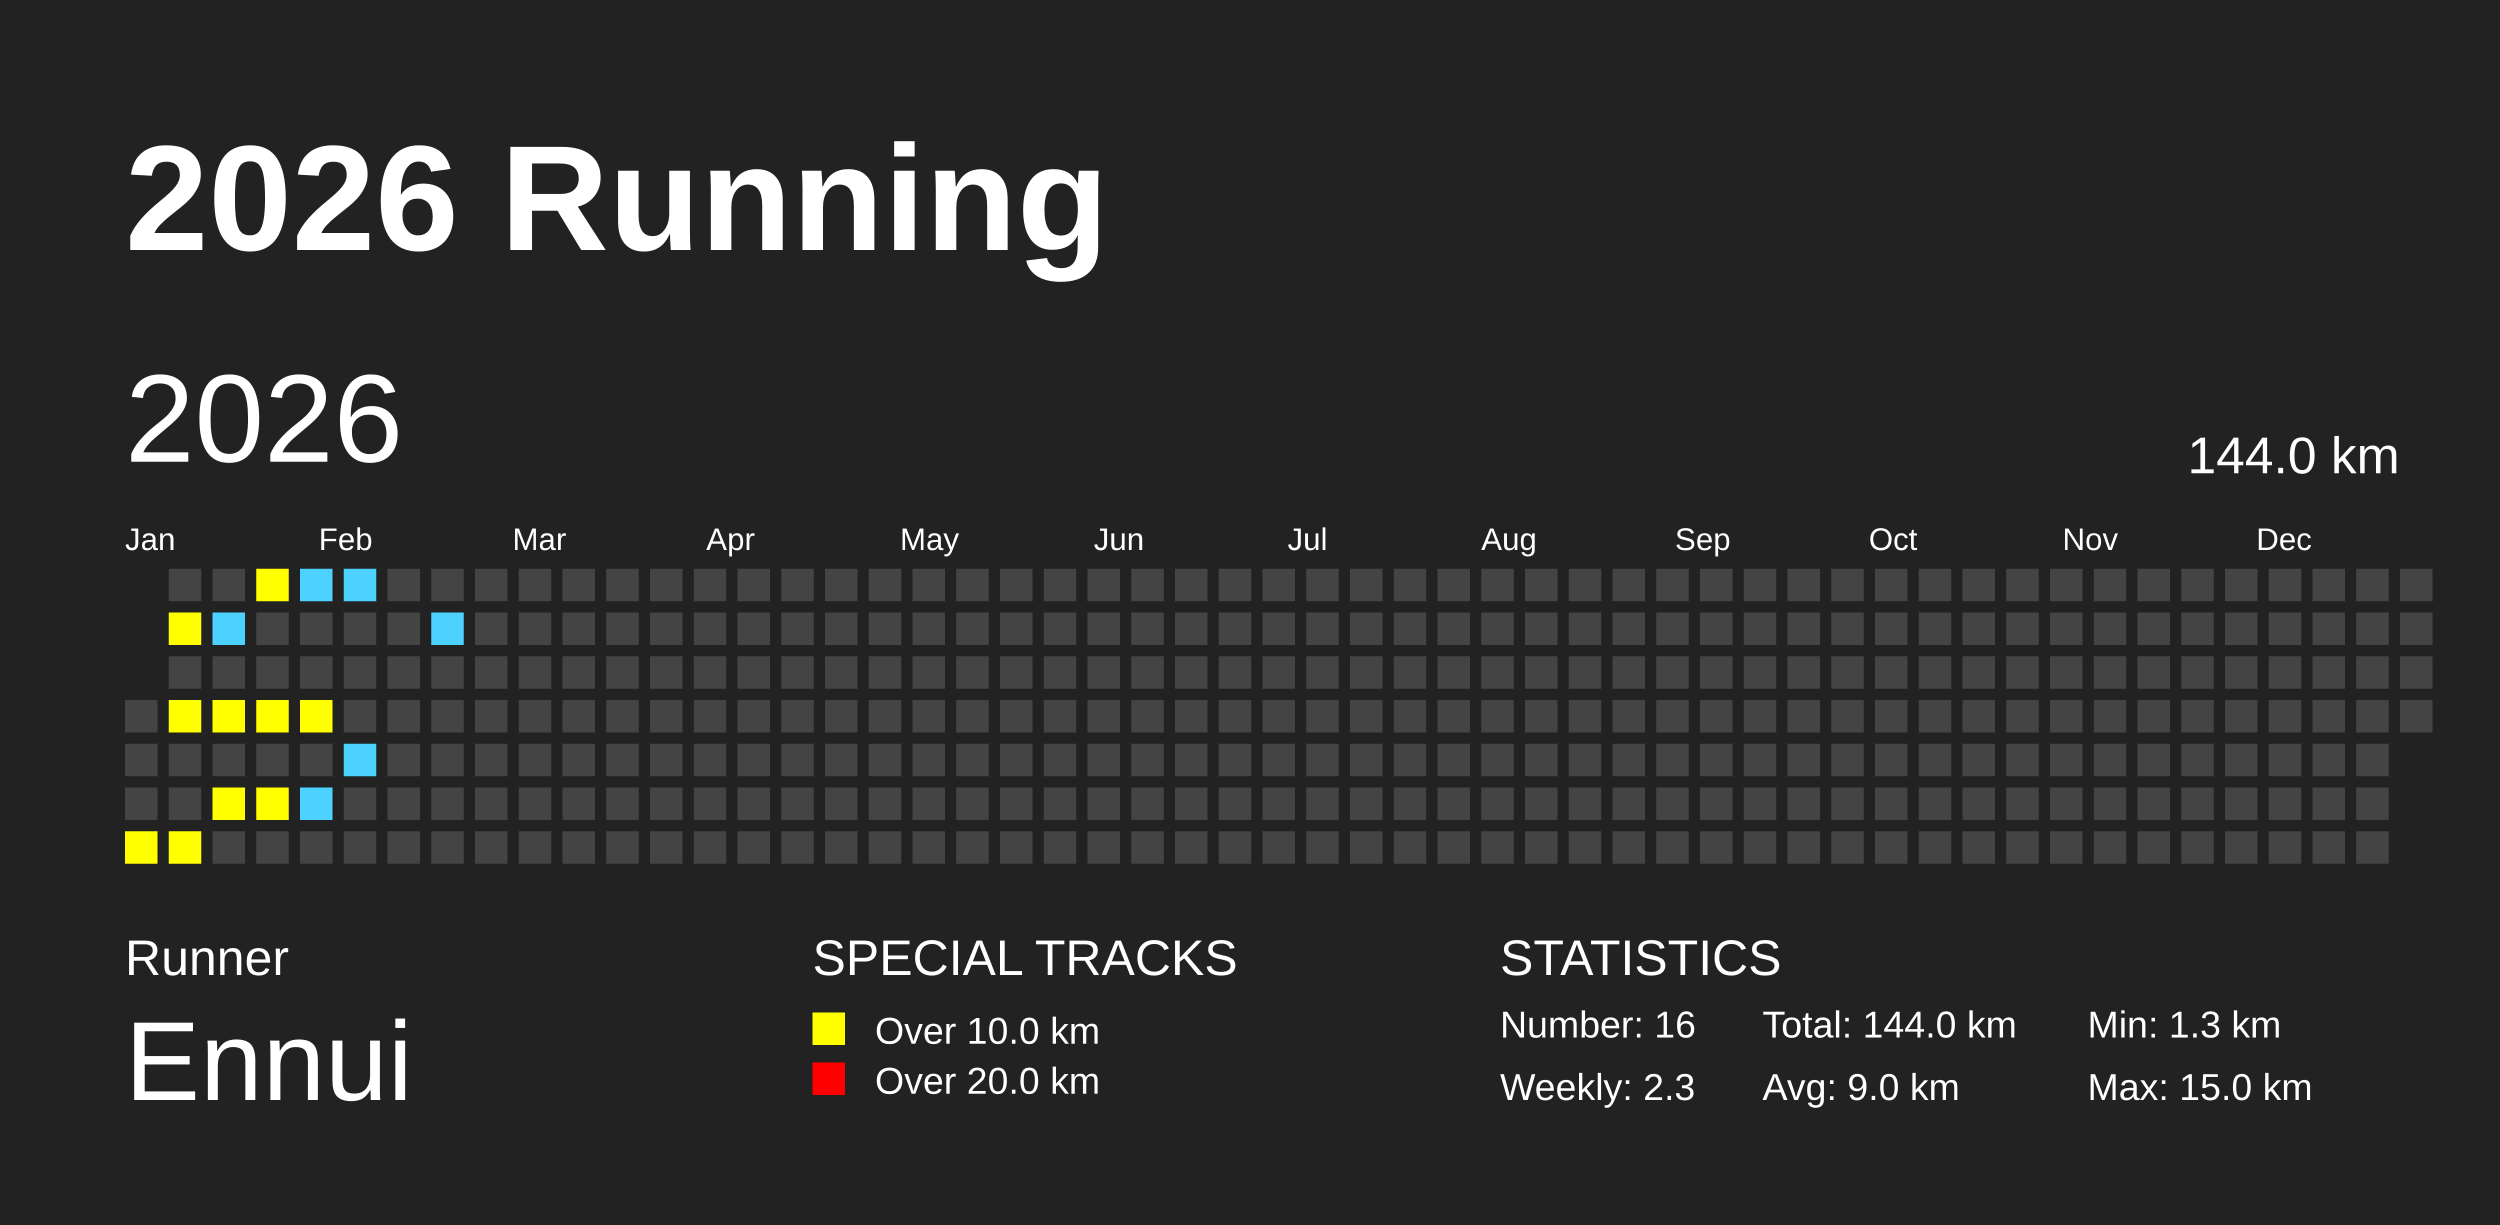
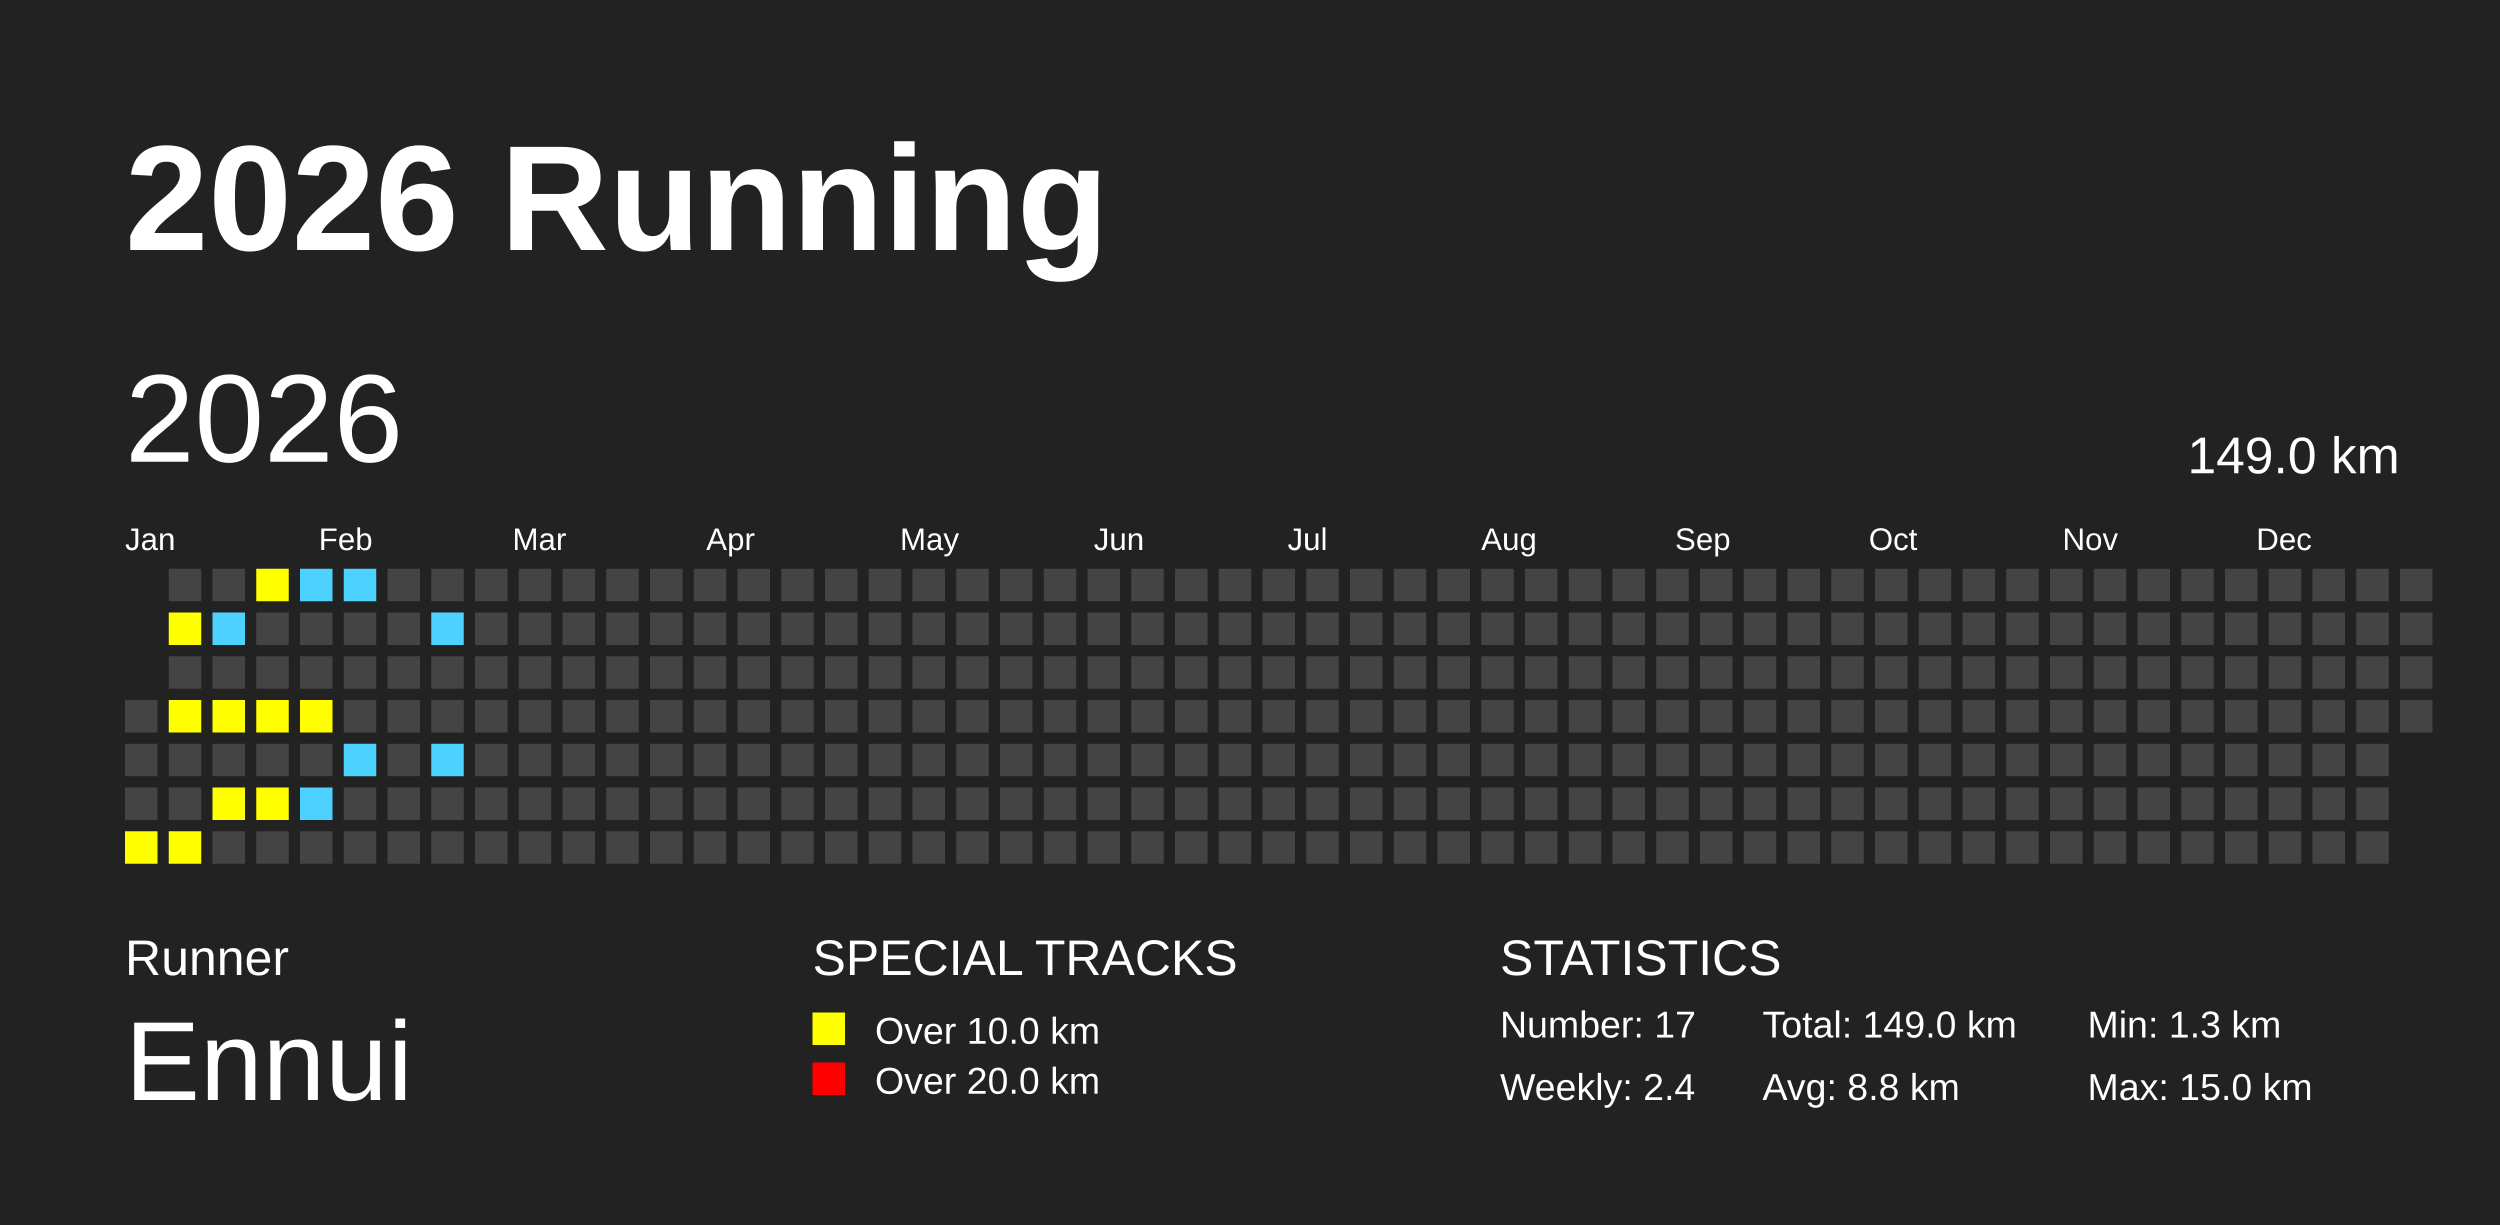
<svg xmlns="http://www.w3.org/2000/svg" baseProfile="full" height="98mm" version="1.1" viewBox="0,0,200,98" width="200mm">
  <defs />
  <rect fill="#222222" height="98" width="200" x="0" y="0" />
  <text fill="#FFFFFF" style="font-size:12px; font-family:Arial; font-weight:bold;" x="10" y="20">2026 Running</text>
  <text fill="#FFFFFF" style="font-size:4px; font-family:Arial" x="10" y="78">Runner</text>
  <text fill="#FFFFFF" style="font-size:9px; font-family:Arial" x="10" y="88">Ennui</text>
  <text fill="#FFFFFF" style="font-size:4px; font-family:Arial" x="65" y="78">SPECIAL TRACKS</text>
  <rect fill="yellow" height="2.6" width="2.6" x="65" y="81" />
  <text fill="#FFFFFF" style="font-size:3px; font-family:Arial" x="70" y="83.5">Over 10.0 km</text>
  <rect fill="red" height="2.6" width="2.6" x="65" y="85" />
  <text fill="#FFFFFF" style="font-size:3px; font-family:Arial" x="70" y="87.5">Over 20.0 km</text>
  <text fill="#FFFFFF" style="font-size:4px; font-family:Arial" x="120" y="78">STATISTICS</text>
-   <text fill="#FFFFFF" style="font-size:3px; font-family:Arial" x="120" y="83">Number: 16</text>
-   <text fill="#FFFFFF" style="font-size:3px; font-family:Arial" x="120" y="88">Weekly: 2.3</text>
-   <text fill="#FFFFFF" style="font-size:3px; font-family:Arial" x="141" y="83">Total: 144.0 km</text>
-   <text fill="#FFFFFF" style="font-size:3px; font-family:Arial" x="141" y="88">Avg: 9.0 km</text>
+   <text fill="#FFFFFF" style="font-size:3px; font-family:Arial" x="120" y="83">Number: 17</text>
+   <text fill="#FFFFFF" style="font-size:3px; font-family:Arial" x="120" y="88">Weekly: 2.4</text>
+   <text fill="#FFFFFF" style="font-size:3px; font-family:Arial" x="141" y="83">Total: 149.0 km</text>
+   <text fill="#FFFFFF" style="font-size:3px; font-family:Arial" x="141" y="88">Avg: 8.8 km</text>
  <text fill="#FFFFFF" style="font-size:3px; font-family:Arial" x="167" y="83">Min: 1.3 km</text>
  <text fill="#FFFFFF" style="font-size:3px; font-family:Arial" x="167" y="88">Max: 15.0 km</text>
  <text dominant-baseline="hanging" fill="#FFFFFF" style="font-size:10.0px; font-family:Arial;" x="10" y="30">2026</text>
-   <text dominant-baseline="hanging" fill="#FFFFFF" style="font-size:4.125px; font-family:Arial;" x="175" y="35">144.0 km</text>
+   <text dominant-baseline="hanging" fill="#FFFFFF" style="font-size:4.125px; font-family:Arial;" x="175" y="35">149.0 km</text>
  <text fill="#FFFFFF" style="font-size:2.5px; font-family:Arial" x="10.0" y="44">Jan</text>
  <text fill="#FFFFFF" style="font-size:2.5px; font-family:Arial" x="25.5" y="44">Feb</text>
  <text fill="#FFFFFF" style="font-size:2.5px; font-family:Arial" x="41.0" y="44">Mar</text>
  <text fill="#FFFFFF" style="font-size:2.5px; font-family:Arial" x="56.5" y="44">Apr</text>
  <text fill="#FFFFFF" style="font-size:2.5px; font-family:Arial" x="72.0" y="44">May</text>
  <text fill="#FFFFFF" style="font-size:2.5px; font-family:Arial" x="87.5" y="44">Jun</text>
  <text fill="#FFFFFF" style="font-size:2.5px; font-family:Arial" x="103.0" y="44">Jul</text>
  <text fill="#FFFFFF" style="font-size:2.5px; font-family:Arial" x="118.5" y="44">Aug</text>
  <text fill="#FFFFFF" style="font-size:2.5px; font-family:Arial" x="134.0" y="44">Sep</text>
  <text fill="#FFFFFF" style="font-size:2.5px; font-family:Arial" x="149.5" y="44">Oct</text>
  <text fill="#FFFFFF" style="font-size:2.5px; font-family:Arial" x="165.0" y="44">Nov</text>
  <text fill="#FFFFFF" style="font-size:2.5px; font-family:Arial" x="180.5" y="44">Dec</text>
  <rect fill="#444444" height="2.6" width="2.6" x="10.0" y="56.0" />
  <rect fill="#444444" height="2.6" width="2.6" x="10.0" y="59.5" />
  <rect fill="#444444" height="2.6" width="2.6" x="10.0" y="63.0" />
  <rect fill="yellow" height="2.6" width="2.6" x="10.0" y="66.5" />
  <rect fill="#444444" height="2.6" width="2.6" x="13.5" y="45.5" />
  <rect fill="yellow" height="2.6" width="2.6" x="13.5" y="49.0" />
  <rect fill="#444444" height="2.6" width="2.6" x="13.5" y="52.5" />
  <rect fill="yellow" height="2.6" width="2.6" x="13.5" y="56.0" />
  <rect fill="#444444" height="2.6" width="2.6" x="13.5" y="59.5" />
  <rect fill="#444444" height="2.6" width="2.6" x="13.5" y="63.0" />
  <rect fill="yellow" height="2.6" width="2.6" x="13.5" y="66.5" />
  <rect fill="#444444" height="2.6" width="2.6" x="17.0" y="45.5" />
  <rect fill="#4DD2FF" height="2.6" width="2.6" x="17.0" y="49.0" />
  <rect fill="#444444" height="2.6" width="2.6" x="17.0" y="52.5" />
  <rect fill="yellow" height="2.6" width="2.6" x="17.0" y="56.0" />
  <rect fill="#444444" height="2.6" width="2.6" x="17.0" y="59.5" />
  <rect fill="yellow" height="2.6" width="2.6" x="17.0" y="63.0" />
  <rect fill="#444444" height="2.6" width="2.6" x="17.0" y="66.5" />
  <rect fill="yellow" height="2.6" width="2.6" x="20.5" y="45.5" />
  <rect fill="#444444" height="2.6" width="2.6" x="20.5" y="49.0" />
  <rect fill="#444444" height="2.6" width="2.6" x="20.5" y="52.5" />
  <rect fill="yellow" height="2.6" width="2.6" x="20.5" y="56.0" />
  <rect fill="#444444" height="2.6" width="2.6" x="20.5" y="59.5" />
  <rect fill="yellow" height="2.6" width="2.6" x="20.5" y="63.0" />
  <rect fill="#444444" height="2.6" width="2.6" x="20.5" y="66.5" />
  <rect fill="#4DD2FF" height="2.6" width="2.6" x="24.0" y="45.5" />
  <rect fill="#444444" height="2.6" width="2.6" x="24.0" y="49.0" />
  <rect fill="#444444" height="2.6" width="2.6" x="24.0" y="52.5" />
  <rect fill="yellow" height="2.6" width="2.6" x="24.0" y="56.0" />
  <rect fill="#444444" height="2.6" width="2.6" x="24.0" y="59.5" />
  <rect fill="#4DD2FF" height="2.6" width="2.6" x="24.0" y="63.0" />
  <rect fill="#444444" height="2.6" width="2.6" x="24.0" y="66.5" />
  <rect fill="#4DD2FF" height="2.6" width="2.6" x="27.5" y="45.5" />
  <rect fill="#444444" height="2.6" width="2.6" x="27.5" y="49.0" />
  <rect fill="#444444" height="2.6" width="2.6" x="27.5" y="52.5" />
  <rect fill="#444444" height="2.6" width="2.6" x="27.5" y="56.0" />
  <rect fill="#4DD2FF" height="2.6" width="2.6" x="27.5" y="59.5" />
  <rect fill="#444444" height="2.6" width="2.6" x="27.5" y="63.0" />
  <rect fill="#444444" height="2.6" width="2.6" x="27.5" y="66.5" />
  <rect fill="#444444" height="2.6" width="2.6" x="31.0" y="45.5" />
  <rect fill="#444444" height="2.6" width="2.6" x="31.0" y="49.0" />
  <rect fill="#444444" height="2.6" width="2.6" x="31.0" y="52.5" />
  <rect fill="#444444" height="2.6" width="2.6" x="31.0" y="56.0" />
  <rect fill="#444444" height="2.6" width="2.6" x="31.0" y="59.5" />
  <rect fill="#444444" height="2.6" width="2.6" x="31.0" y="63.0" />
  <rect fill="#444444" height="2.6" width="2.6" x="31.0" y="66.5" />
  <rect fill="#444444" height="2.6" width="2.6" x="34.5" y="45.5" />
  <rect fill="#4DD2FF" height="2.6" width="2.6" x="34.5" y="49.0" />
  <rect fill="#444444" height="2.6" width="2.6" x="34.5" y="52.5" />
  <rect fill="#444444" height="2.6" width="2.6" x="34.5" y="56.0" />
-   <rect fill="#444444" height="2.6" width="2.6" x="34.5" y="59.5" />
+   <rect fill="#4DD2FF" height="2.6" width="2.6" x="34.5" y="59.5" />
  <rect fill="#444444" height="2.6" width="2.6" x="34.5" y="63.0" />
  <rect fill="#444444" height="2.6" width="2.6" x="34.5" y="66.5" />
  <rect fill="#444444" height="2.6" width="2.6" x="38.0" y="45.5" />
  <rect fill="#444444" height="2.6" width="2.6" x="38.0" y="49.0" />
  <rect fill="#444444" height="2.6" width="2.6" x="38.0" y="52.5" />
  <rect fill="#444444" height="2.6" width="2.6" x="38.0" y="56.0" />
  <rect fill="#444444" height="2.6" width="2.6" x="38.0" y="59.5" />
  <rect fill="#444444" height="2.6" width="2.6" x="38.0" y="63.0" />
  <rect fill="#444444" height="2.6" width="2.6" x="38.0" y="66.5" />
  <rect fill="#444444" height="2.6" width="2.6" x="41.5" y="45.5" />
  <rect fill="#444444" height="2.6" width="2.6" x="41.5" y="49.0" />
  <rect fill="#444444" height="2.6" width="2.6" x="41.5" y="52.5" />
  <rect fill="#444444" height="2.6" width="2.6" x="41.5" y="56.0" />
  <rect fill="#444444" height="2.6" width="2.6" x="41.5" y="59.5" />
  <rect fill="#444444" height="2.6" width="2.6" x="41.5" y="63.0" />
  <rect fill="#444444" height="2.6" width="2.6" x="41.5" y="66.5" />
  <rect fill="#444444" height="2.6" width="2.6" x="45.0" y="45.5" />
  <rect fill="#444444" height="2.6" width="2.6" x="45.0" y="49.0" />
  <rect fill="#444444" height="2.6" width="2.6" x="45.0" y="52.5" />
  <rect fill="#444444" height="2.6" width="2.6" x="45.0" y="56.0" />
  <rect fill="#444444" height="2.6" width="2.6" x="45.0" y="59.5" />
  <rect fill="#444444" height="2.6" width="2.6" x="45.0" y="63.0" />
  <rect fill="#444444" height="2.6" width="2.6" x="45.0" y="66.5" />
  <rect fill="#444444" height="2.6" width="2.6" x="48.5" y="45.5" />
  <rect fill="#444444" height="2.6" width="2.6" x="48.5" y="49.0" />
  <rect fill="#444444" height="2.6" width="2.6" x="48.5" y="52.5" />
  <rect fill="#444444" height="2.6" width="2.6" x="48.5" y="56.0" />
  <rect fill="#444444" height="2.6" width="2.6" x="48.5" y="59.5" />
  <rect fill="#444444" height="2.6" width="2.6" x="48.5" y="63.0" />
  <rect fill="#444444" height="2.6" width="2.6" x="48.5" y="66.5" />
  <rect fill="#444444" height="2.6" width="2.6" x="52.0" y="45.5" />
  <rect fill="#444444" height="2.6" width="2.6" x="52.0" y="49.0" />
  <rect fill="#444444" height="2.6" width="2.6" x="52.0" y="52.5" />
  <rect fill="#444444" height="2.6" width="2.6" x="52.0" y="56.0" />
  <rect fill="#444444" height="2.6" width="2.6" x="52.0" y="59.5" />
  <rect fill="#444444" height="2.6" width="2.6" x="52.0" y="63.0" />
  <rect fill="#444444" height="2.6" width="2.6" x="52.0" y="66.5" />
  <rect fill="#444444" height="2.6" width="2.6" x="55.5" y="45.5" />
  <rect fill="#444444" height="2.6" width="2.6" x="55.5" y="49.0" />
  <rect fill="#444444" height="2.6" width="2.6" x="55.5" y="52.5" />
  <rect fill="#444444" height="2.6" width="2.6" x="55.5" y="56.0" />
  <rect fill="#444444" height="2.6" width="2.6" x="55.5" y="59.5" />
  <rect fill="#444444" height="2.6" width="2.6" x="55.5" y="63.0" />
  <rect fill="#444444" height="2.6" width="2.6" x="55.5" y="66.5" />
  <rect fill="#444444" height="2.6" width="2.6" x="59.0" y="45.5" />
  <rect fill="#444444" height="2.6" width="2.6" x="59.0" y="49.0" />
  <rect fill="#444444" height="2.6" width="2.6" x="59.0" y="52.5" />
  <rect fill="#444444" height="2.6" width="2.6" x="59.0" y="56.0" />
  <rect fill="#444444" height="2.6" width="2.6" x="59.0" y="59.5" />
  <rect fill="#444444" height="2.6" width="2.6" x="59.0" y="63.0" />
  <rect fill="#444444" height="2.6" width="2.6" x="59.0" y="66.5" />
  <rect fill="#444444" height="2.6" width="2.6" x="62.5" y="45.5" />
  <rect fill="#444444" height="2.6" width="2.6" x="62.5" y="49.0" />
  <rect fill="#444444" height="2.6" width="2.6" x="62.5" y="52.5" />
  <rect fill="#444444" height="2.6" width="2.6" x="62.5" y="56.0" />
  <rect fill="#444444" height="2.6" width="2.6" x="62.5" y="59.5" />
  <rect fill="#444444" height="2.6" width="2.6" x="62.5" y="63.0" />
  <rect fill="#444444" height="2.6" width="2.6" x="62.5" y="66.5" />
  <rect fill="#444444" height="2.6" width="2.6" x="66.0" y="45.5" />
  <rect fill="#444444" height="2.6" width="2.6" x="66.0" y="49.0" />
  <rect fill="#444444" height="2.6" width="2.6" x="66.0" y="52.5" />
  <rect fill="#444444" height="2.6" width="2.6" x="66.0" y="56.0" />
  <rect fill="#444444" height="2.6" width="2.6" x="66.0" y="59.5" />
  <rect fill="#444444" height="2.6" width="2.6" x="66.0" y="63.0" />
  <rect fill="#444444" height="2.6" width="2.6" x="66.0" y="66.5" />
  <rect fill="#444444" height="2.6" width="2.6" x="69.5" y="45.5" />
  <rect fill="#444444" height="2.6" width="2.6" x="69.5" y="49.0" />
  <rect fill="#444444" height="2.6" width="2.6" x="69.5" y="52.5" />
  <rect fill="#444444" height="2.6" width="2.6" x="69.5" y="56.0" />
  <rect fill="#444444" height="2.6" width="2.6" x="69.5" y="59.5" />
  <rect fill="#444444" height="2.6" width="2.6" x="69.5" y="63.0" />
  <rect fill="#444444" height="2.6" width="2.6" x="69.5" y="66.5" />
  <rect fill="#444444" height="2.6" width="2.6" x="73.0" y="45.5" />
  <rect fill="#444444" height="2.6" width="2.6" x="73.0" y="49.0" />
  <rect fill="#444444" height="2.6" width="2.6" x="73.0" y="52.5" />
  <rect fill="#444444" height="2.6" width="2.6" x="73.0" y="56.0" />
  <rect fill="#444444" height="2.6" width="2.6" x="73.0" y="59.5" />
  <rect fill="#444444" height="2.6" width="2.6" x="73.0" y="63.0" />
  <rect fill="#444444" height="2.6" width="2.6" x="73.0" y="66.5" />
  <rect fill="#444444" height="2.6" width="2.6" x="76.5" y="45.5" />
  <rect fill="#444444" height="2.6" width="2.6" x="76.5" y="49.0" />
  <rect fill="#444444" height="2.6" width="2.6" x="76.5" y="52.5" />
  <rect fill="#444444" height="2.6" width="2.6" x="76.5" y="56.0" />
  <rect fill="#444444" height="2.6" width="2.6" x="76.5" y="59.5" />
  <rect fill="#444444" height="2.6" width="2.6" x="76.5" y="63.0" />
  <rect fill="#444444" height="2.6" width="2.6" x="76.5" y="66.5" />
  <rect fill="#444444" height="2.6" width="2.6" x="80.0" y="45.5" />
  <rect fill="#444444" height="2.6" width="2.6" x="80.0" y="49.0" />
  <rect fill="#444444" height="2.6" width="2.6" x="80.0" y="52.5" />
  <rect fill="#444444" height="2.6" width="2.6" x="80.0" y="56.0" />
  <rect fill="#444444" height="2.6" width="2.6" x="80.0" y="59.5" />
  <rect fill="#444444" height="2.6" width="2.6" x="80.0" y="63.0" />
  <rect fill="#444444" height="2.6" width="2.6" x="80.0" y="66.5" />
  <rect fill="#444444" height="2.6" width="2.6" x="83.5" y="45.5" />
  <rect fill="#444444" height="2.6" width="2.6" x="83.5" y="49.0" />
  <rect fill="#444444" height="2.6" width="2.6" x="83.5" y="52.5" />
  <rect fill="#444444" height="2.6" width="2.6" x="83.5" y="56.0" />
  <rect fill="#444444" height="2.6" width="2.6" x="83.5" y="59.5" />
  <rect fill="#444444" height="2.6" width="2.6" x="83.5" y="63.0" />
  <rect fill="#444444" height="2.6" width="2.6" x="83.5" y="66.5" />
  <rect fill="#444444" height="2.6" width="2.6" x="87.0" y="45.5" />
  <rect fill="#444444" height="2.6" width="2.6" x="87.0" y="49.0" />
  <rect fill="#444444" height="2.6" width="2.6" x="87.0" y="52.5" />
  <rect fill="#444444" height="2.6" width="2.6" x="87.0" y="56.0" />
  <rect fill="#444444" height="2.6" width="2.6" x="87.0" y="59.5" />
  <rect fill="#444444" height="2.6" width="2.6" x="87.0" y="63.0" />
  <rect fill="#444444" height="2.6" width="2.6" x="87.0" y="66.5" />
  <rect fill="#444444" height="2.6" width="2.6" x="90.5" y="45.5" />
  <rect fill="#444444" height="2.6" width="2.6" x="90.5" y="49.0" />
  <rect fill="#444444" height="2.6" width="2.6" x="90.5" y="52.5" />
  <rect fill="#444444" height="2.6" width="2.6" x="90.5" y="56.0" />
  <rect fill="#444444" height="2.6" width="2.6" x="90.5" y="59.5" />
  <rect fill="#444444" height="2.6" width="2.6" x="90.5" y="63.0" />
  <rect fill="#444444" height="2.6" width="2.6" x="90.5" y="66.5" />
  <rect fill="#444444" height="2.6" width="2.6" x="94.0" y="45.5" />
  <rect fill="#444444" height="2.6" width="2.6" x="94.0" y="49.0" />
  <rect fill="#444444" height="2.6" width="2.6" x="94.0" y="52.5" />
  <rect fill="#444444" height="2.6" width="2.6" x="94.0" y="56.0" />
  <rect fill="#444444" height="2.6" width="2.6" x="94.0" y="59.5" />
  <rect fill="#444444" height="2.6" width="2.6" x="94.0" y="63.0" />
  <rect fill="#444444" height="2.6" width="2.6" x="94.0" y="66.5" />
  <rect fill="#444444" height="2.6" width="2.6" x="97.5" y="45.5" />
  <rect fill="#444444" height="2.6" width="2.6" x="97.5" y="49.0" />
  <rect fill="#444444" height="2.6" width="2.6" x="97.5" y="52.5" />
  <rect fill="#444444" height="2.6" width="2.6" x="97.5" y="56.0" />
  <rect fill="#444444" height="2.6" width="2.6" x="97.5" y="59.5" />
  <rect fill="#444444" height="2.6" width="2.6" x="97.5" y="63.0" />
  <rect fill="#444444" height="2.6" width="2.6" x="97.5" y="66.5" />
  <rect fill="#444444" height="2.6" width="2.6" x="101.0" y="45.5" />
  <rect fill="#444444" height="2.6" width="2.6" x="101.0" y="49.0" />
  <rect fill="#444444" height="2.6" width="2.6" x="101.0" y="52.5" />
  <rect fill="#444444" height="2.6" width="2.6" x="101.0" y="56.0" />
  <rect fill="#444444" height="2.6" width="2.6" x="101.0" y="59.5" />
  <rect fill="#444444" height="2.6" width="2.6" x="101.0" y="63.0" />
  <rect fill="#444444" height="2.6" width="2.6" x="101.0" y="66.5" />
  <rect fill="#444444" height="2.6" width="2.6" x="104.5" y="45.5" />
  <rect fill="#444444" height="2.6" width="2.6" x="104.5" y="49.0" />
  <rect fill="#444444" height="2.6" width="2.6" x="104.5" y="52.5" />
  <rect fill="#444444" height="2.6" width="2.6" x="104.5" y="56.0" />
  <rect fill="#444444" height="2.6" width="2.6" x="104.5" y="59.5" />
  <rect fill="#444444" height="2.6" width="2.6" x="104.5" y="63.0" />
  <rect fill="#444444" height="2.6" width="2.6" x="104.5" y="66.5" />
  <rect fill="#444444" height="2.6" width="2.6" x="108.0" y="45.5" />
  <rect fill="#444444" height="2.6" width="2.6" x="108.0" y="49.0" />
  <rect fill="#444444" height="2.6" width="2.6" x="108.0" y="52.5" />
  <rect fill="#444444" height="2.6" width="2.6" x="108.0" y="56.0" />
  <rect fill="#444444" height="2.6" width="2.6" x="108.0" y="59.5" />
  <rect fill="#444444" height="2.6" width="2.6" x="108.0" y="63.0" />
  <rect fill="#444444" height="2.6" width="2.6" x="108.0" y="66.5" />
  <rect fill="#444444" height="2.6" width="2.6" x="111.5" y="45.5" />
  <rect fill="#444444" height="2.6" width="2.6" x="111.5" y="49.0" />
  <rect fill="#444444" height="2.6" width="2.6" x="111.5" y="52.5" />
  <rect fill="#444444" height="2.6" width="2.6" x="111.5" y="56.0" />
  <rect fill="#444444" height="2.6" width="2.6" x="111.5" y="59.5" />
  <rect fill="#444444" height="2.6" width="2.6" x="111.5" y="63.0" />
  <rect fill="#444444" height="2.6" width="2.6" x="111.5" y="66.5" />
  <rect fill="#444444" height="2.6" width="2.6" x="115.0" y="45.5" />
  <rect fill="#444444" height="2.6" width="2.6" x="115.0" y="49.0" />
  <rect fill="#444444" height="2.6" width="2.6" x="115.0" y="52.5" />
  <rect fill="#444444" height="2.6" width="2.6" x="115.0" y="56.0" />
  <rect fill="#444444" height="2.6" width="2.6" x="115.0" y="59.5" />
  <rect fill="#444444" height="2.6" width="2.6" x="115.0" y="63.0" />
  <rect fill="#444444" height="2.6" width="2.6" x="115.0" y="66.5" />
  <rect fill="#444444" height="2.6" width="2.6" x="118.5" y="45.5" />
  <rect fill="#444444" height="2.6" width="2.6" x="118.5" y="49.0" />
  <rect fill="#444444" height="2.6" width="2.6" x="118.5" y="52.5" />
  <rect fill="#444444" height="2.6" width="2.6" x="118.5" y="56.0" />
  <rect fill="#444444" height="2.6" width="2.6" x="118.5" y="59.5" />
  <rect fill="#444444" height="2.6" width="2.6" x="118.5" y="63.0" />
  <rect fill="#444444" height="2.6" width="2.6" x="118.5" y="66.5" />
  <rect fill="#444444" height="2.6" width="2.6" x="122.0" y="45.5" />
  <rect fill="#444444" height="2.6" width="2.6" x="122.0" y="49.0" />
  <rect fill="#444444" height="2.6" width="2.6" x="122.0" y="52.5" />
  <rect fill="#444444" height="2.6" width="2.6" x="122.0" y="56.0" />
  <rect fill="#444444" height="2.6" width="2.6" x="122.0" y="59.5" />
  <rect fill="#444444" height="2.6" width="2.6" x="122.0" y="63.0" />
  <rect fill="#444444" height="2.6" width="2.6" x="122.0" y="66.5" />
  <rect fill="#444444" height="2.6" width="2.6" x="125.5" y="45.5" />
  <rect fill="#444444" height="2.6" width="2.6" x="125.5" y="49.0" />
  <rect fill="#444444" height="2.6" width="2.6" x="125.5" y="52.5" />
  <rect fill="#444444" height="2.6" width="2.6" x="125.5" y="56.0" />
  <rect fill="#444444" height="2.6" width="2.6" x="125.5" y="59.5" />
  <rect fill="#444444" height="2.6" width="2.6" x="125.5" y="63.0" />
  <rect fill="#444444" height="2.6" width="2.6" x="125.5" y="66.5" />
  <rect fill="#444444" height="2.6" width="2.6" x="129.0" y="45.5" />
  <rect fill="#444444" height="2.6" width="2.6" x="129.0" y="49.0" />
  <rect fill="#444444" height="2.6" width="2.6" x="129.0" y="52.5" />
  <rect fill="#444444" height="2.6" width="2.6" x="129.0" y="56.0" />
  <rect fill="#444444" height="2.6" width="2.6" x="129.0" y="59.5" />
  <rect fill="#444444" height="2.6" width="2.6" x="129.0" y="63.0" />
  <rect fill="#444444" height="2.6" width="2.6" x="129.0" y="66.5" />
  <rect fill="#444444" height="2.6" width="2.6" x="132.5" y="45.5" />
  <rect fill="#444444" height="2.6" width="2.6" x="132.5" y="49.0" />
  <rect fill="#444444" height="2.6" width="2.6" x="132.5" y="52.5" />
  <rect fill="#444444" height="2.6" width="2.6" x="132.5" y="56.0" />
  <rect fill="#444444" height="2.6" width="2.6" x="132.5" y="59.5" />
  <rect fill="#444444" height="2.6" width="2.6" x="132.5" y="63.0" />
  <rect fill="#444444" height="2.6" width="2.6" x="132.5" y="66.5" />
  <rect fill="#444444" height="2.6" width="2.6" x="136.0" y="45.5" />
  <rect fill="#444444" height="2.6" width="2.6" x="136.0" y="49.0" />
  <rect fill="#444444" height="2.6" width="2.6" x="136.0" y="52.5" />
  <rect fill="#444444" height="2.6" width="2.6" x="136.0" y="56.0" />
  <rect fill="#444444" height="2.6" width="2.6" x="136.0" y="59.5" />
  <rect fill="#444444" height="2.6" width="2.6" x="136.0" y="63.0" />
  <rect fill="#444444" height="2.6" width="2.6" x="136.0" y="66.5" />
  <rect fill="#444444" height="2.6" width="2.6" x="139.5" y="45.5" />
  <rect fill="#444444" height="2.6" width="2.6" x="139.5" y="49.0" />
  <rect fill="#444444" height="2.6" width="2.6" x="139.5" y="52.5" />
  <rect fill="#444444" height="2.6" width="2.6" x="139.5" y="56.0" />
  <rect fill="#444444" height="2.6" width="2.6" x="139.5" y="59.5" />
  <rect fill="#444444" height="2.6" width="2.6" x="139.5" y="63.0" />
  <rect fill="#444444" height="2.6" width="2.6" x="139.5" y="66.5" />
  <rect fill="#444444" height="2.6" width="2.6" x="143.0" y="45.5" />
  <rect fill="#444444" height="2.6" width="2.6" x="143.0" y="49.0" />
  <rect fill="#444444" height="2.6" width="2.6" x="143.0" y="52.5" />
  <rect fill="#444444" height="2.6" width="2.6" x="143.0" y="56.0" />
  <rect fill="#444444" height="2.6" width="2.6" x="143.0" y="59.5" />
  <rect fill="#444444" height="2.6" width="2.6" x="143.0" y="63.0" />
  <rect fill="#444444" height="2.6" width="2.6" x="143.0" y="66.5" />
  <rect fill="#444444" height="2.6" width="2.6" x="146.5" y="45.5" />
  <rect fill="#444444" height="2.6" width="2.6" x="146.5" y="49.0" />
  <rect fill="#444444" height="2.6" width="2.6" x="146.5" y="52.5" />
  <rect fill="#444444" height="2.6" width="2.6" x="146.5" y="56.0" />
  <rect fill="#444444" height="2.6" width="2.6" x="146.5" y="59.5" />
  <rect fill="#444444" height="2.6" width="2.6" x="146.5" y="63.0" />
  <rect fill="#444444" height="2.6" width="2.6" x="146.5" y="66.5" />
  <rect fill="#444444" height="2.6" width="2.6" x="150.0" y="45.5" />
  <rect fill="#444444" height="2.6" width="2.6" x="150.0" y="49.0" />
  <rect fill="#444444" height="2.6" width="2.6" x="150.0" y="52.5" />
  <rect fill="#444444" height="2.6" width="2.6" x="150.0" y="56.0" />
  <rect fill="#444444" height="2.6" width="2.6" x="150.0" y="59.5" />
  <rect fill="#444444" height="2.6" width="2.6" x="150.0" y="63.0" />
  <rect fill="#444444" height="2.6" width="2.6" x="150.0" y="66.5" />
  <rect fill="#444444" height="2.6" width="2.6" x="153.5" y="45.5" />
  <rect fill="#444444" height="2.6" width="2.6" x="153.5" y="49.0" />
  <rect fill="#444444" height="2.6" width="2.6" x="153.5" y="52.5" />
  <rect fill="#444444" height="2.6" width="2.6" x="153.5" y="56.0" />
  <rect fill="#444444" height="2.6" width="2.6" x="153.5" y="59.5" />
  <rect fill="#444444" height="2.6" width="2.6" x="153.5" y="63.0" />
  <rect fill="#444444" height="2.6" width="2.6" x="153.5" y="66.5" />
  <rect fill="#444444" height="2.6" width="2.6" x="157.0" y="45.5" />
  <rect fill="#444444" height="2.6" width="2.6" x="157.0" y="49.0" />
  <rect fill="#444444" height="2.6" width="2.6" x="157.0" y="52.5" />
  <rect fill="#444444" height="2.6" width="2.6" x="157.0" y="56.0" />
  <rect fill="#444444" height="2.6" width="2.6" x="157.0" y="59.5" />
  <rect fill="#444444" height="2.6" width="2.6" x="157.0" y="63.0" />
  <rect fill="#444444" height="2.6" width="2.6" x="157.0" y="66.5" />
  <rect fill="#444444" height="2.6" width="2.6" x="160.5" y="45.5" />
  <rect fill="#444444" height="2.6" width="2.6" x="160.5" y="49.0" />
  <rect fill="#444444" height="2.6" width="2.6" x="160.5" y="52.5" />
  <rect fill="#444444" height="2.6" width="2.6" x="160.5" y="56.0" />
  <rect fill="#444444" height="2.6" width="2.6" x="160.5" y="59.5" />
  <rect fill="#444444" height="2.6" width="2.6" x="160.5" y="63.0" />
  <rect fill="#444444" height="2.6" width="2.6" x="160.5" y="66.5" />
  <rect fill="#444444" height="2.6" width="2.6" x="164.0" y="45.5" />
  <rect fill="#444444" height="2.6" width="2.6" x="164.0" y="49.0" />
  <rect fill="#444444" height="2.6" width="2.6" x="164.0" y="52.5" />
  <rect fill="#444444" height="2.6" width="2.6" x="164.0" y="56.0" />
  <rect fill="#444444" height="2.6" width="2.6" x="164.0" y="59.5" />
  <rect fill="#444444" height="2.6" width="2.6" x="164.0" y="63.0" />
  <rect fill="#444444" height="2.6" width="2.6" x="164.0" y="66.5" />
  <rect fill="#444444" height="2.6" width="2.6" x="167.5" y="45.5" />
  <rect fill="#444444" height="2.6" width="2.6" x="167.5" y="49.0" />
  <rect fill="#444444" height="2.6" width="2.6" x="167.5" y="52.5" />
  <rect fill="#444444" height="2.6" width="2.6" x="167.5" y="56.0" />
  <rect fill="#444444" height="2.6" width="2.6" x="167.5" y="59.5" />
  <rect fill="#444444" height="2.6" width="2.6" x="167.5" y="63.0" />
  <rect fill="#444444" height="2.6" width="2.6" x="167.5" y="66.5" />
  <rect fill="#444444" height="2.6" width="2.6" x="171.0" y="45.5" />
  <rect fill="#444444" height="2.6" width="2.6" x="171.0" y="49.0" />
  <rect fill="#444444" height="2.6" width="2.6" x="171.0" y="52.5" />
  <rect fill="#444444" height="2.6" width="2.6" x="171.0" y="56.0" />
  <rect fill="#444444" height="2.6" width="2.6" x="171.0" y="59.5" />
  <rect fill="#444444" height="2.6" width="2.6" x="171.0" y="63.0" />
  <rect fill="#444444" height="2.6" width="2.6" x="171.0" y="66.5" />
  <rect fill="#444444" height="2.6" width="2.6" x="174.5" y="45.5" />
  <rect fill="#444444" height="2.6" width="2.6" x="174.5" y="49.0" />
  <rect fill="#444444" height="2.6" width="2.6" x="174.5" y="52.5" />
  <rect fill="#444444" height="2.6" width="2.6" x="174.5" y="56.0" />
  <rect fill="#444444" height="2.6" width="2.6" x="174.5" y="59.5" />
  <rect fill="#444444" height="2.6" width="2.6" x="174.5" y="63.0" />
  <rect fill="#444444" height="2.6" width="2.6" x="174.5" y="66.5" />
  <rect fill="#444444" height="2.6" width="2.6" x="178.0" y="45.5" />
  <rect fill="#444444" height="2.6" width="2.6" x="178.0" y="49.0" />
  <rect fill="#444444" height="2.6" width="2.6" x="178.0" y="52.5" />
  <rect fill="#444444" height="2.6" width="2.6" x="178.0" y="56.0" />
  <rect fill="#444444" height="2.6" width="2.6" x="178.0" y="59.5" />
  <rect fill="#444444" height="2.6" width="2.6" x="178.0" y="63.0" />
  <rect fill="#444444" height="2.6" width="2.6" x="178.0" y="66.5" />
  <rect fill="#444444" height="2.6" width="2.6" x="181.5" y="45.5" />
  <rect fill="#444444" height="2.6" width="2.6" x="181.5" y="49.0" />
  <rect fill="#444444" height="2.6" width="2.6" x="181.5" y="52.5" />
  <rect fill="#444444" height="2.6" width="2.6" x="181.5" y="56.0" />
  <rect fill="#444444" height="2.6" width="2.6" x="181.5" y="59.5" />
  <rect fill="#444444" height="2.6" width="2.6" x="181.5" y="63.0" />
  <rect fill="#444444" height="2.6" width="2.6" x="181.5" y="66.5" />
  <rect fill="#444444" height="2.6" width="2.6" x="185.0" y="45.5" />
  <rect fill="#444444" height="2.6" width="2.6" x="185.0" y="49.0" />
  <rect fill="#444444" height="2.6" width="2.6" x="185.0" y="52.5" />
  <rect fill="#444444" height="2.6" width="2.6" x="185.0" y="56.0" />
  <rect fill="#444444" height="2.6" width="2.6" x="185.0" y="59.5" />
  <rect fill="#444444" height="2.6" width="2.6" x="185.0" y="63.0" />
  <rect fill="#444444" height="2.6" width="2.6" x="185.0" y="66.5" />
  <rect fill="#444444" height="2.6" width="2.6" x="188.5" y="45.5" />
  <rect fill="#444444" height="2.6" width="2.6" x="188.5" y="49.0" />
  <rect fill="#444444" height="2.6" width="2.6" x="188.5" y="52.5" />
  <rect fill="#444444" height="2.6" width="2.6" x="188.5" y="56.0" />
  <rect fill="#444444" height="2.6" width="2.6" x="188.5" y="59.5" />
  <rect fill="#444444" height="2.6" width="2.6" x="188.5" y="63.0" />
  <rect fill="#444444" height="2.6" width="2.6" x="188.5" y="66.5" />
  <rect fill="#444444" height="2.6" width="2.6" x="192.0" y="45.5" />
  <rect fill="#444444" height="2.6" width="2.6" x="192.0" y="49.0" />
  <rect fill="#444444" height="2.6" width="2.6" x="192.0" y="52.5" />
  <rect fill="#444444" height="2.6" width="2.6" x="192.0" y="56.0" />
</svg>
